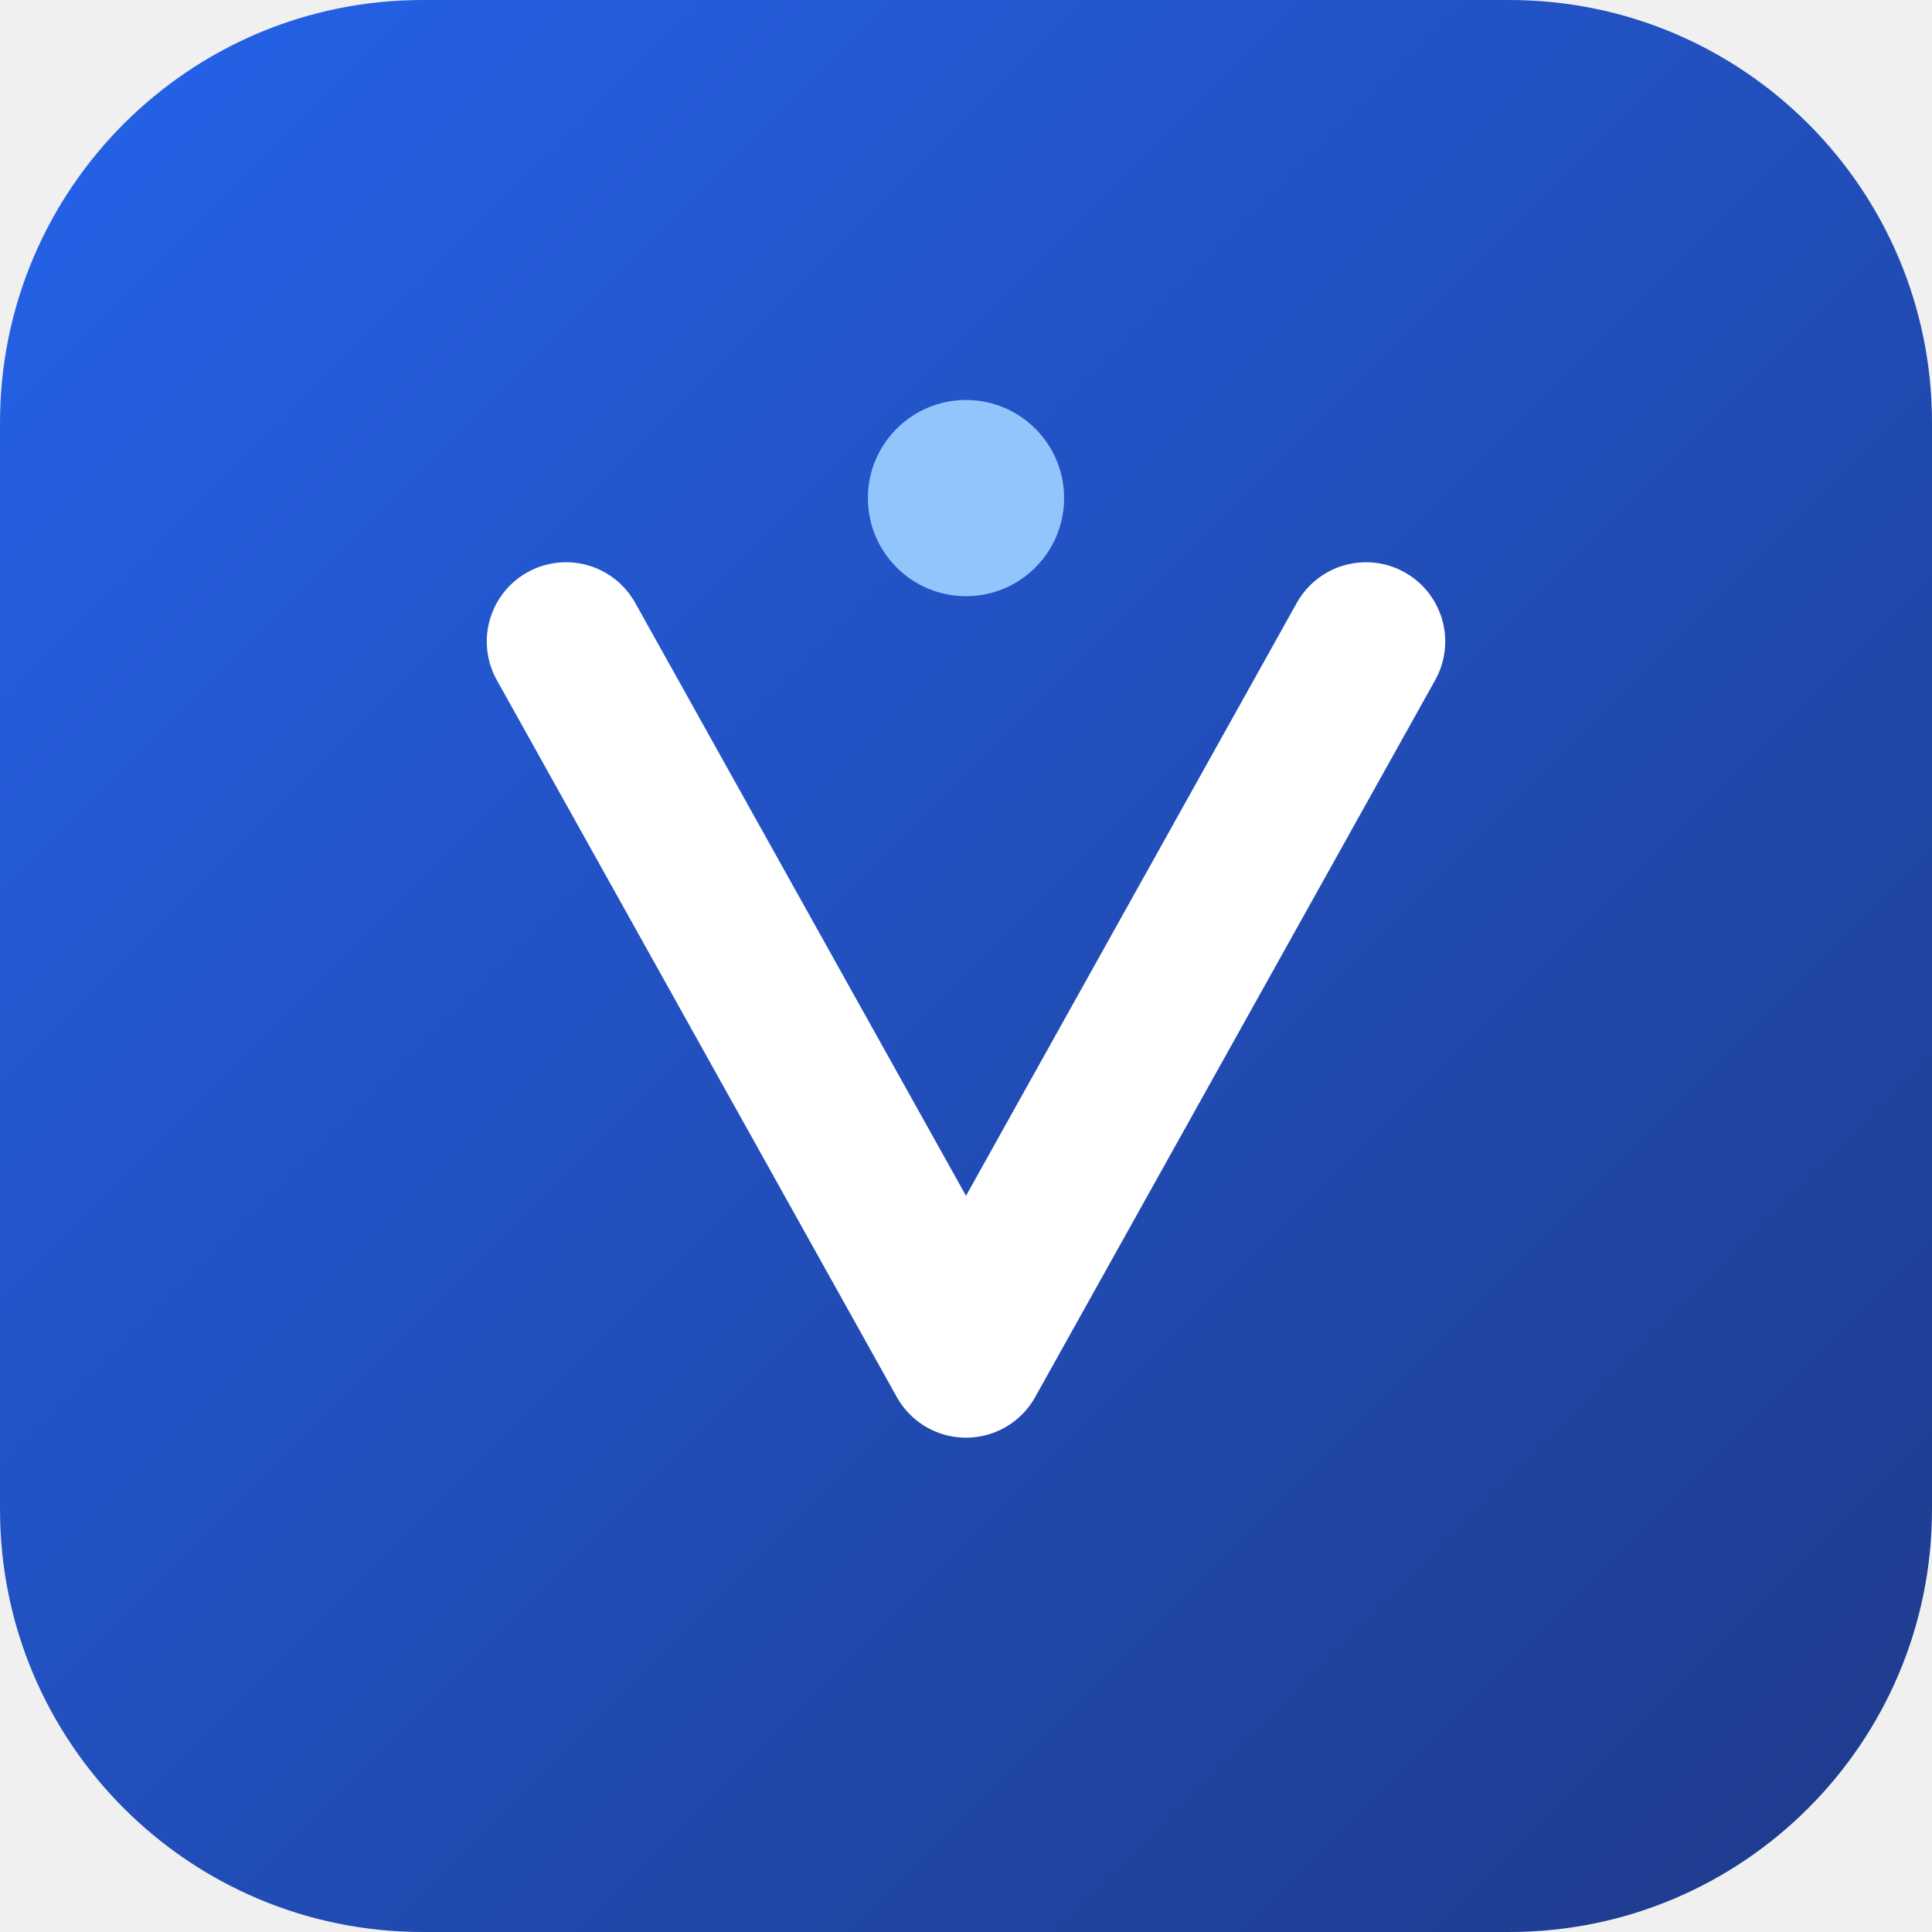
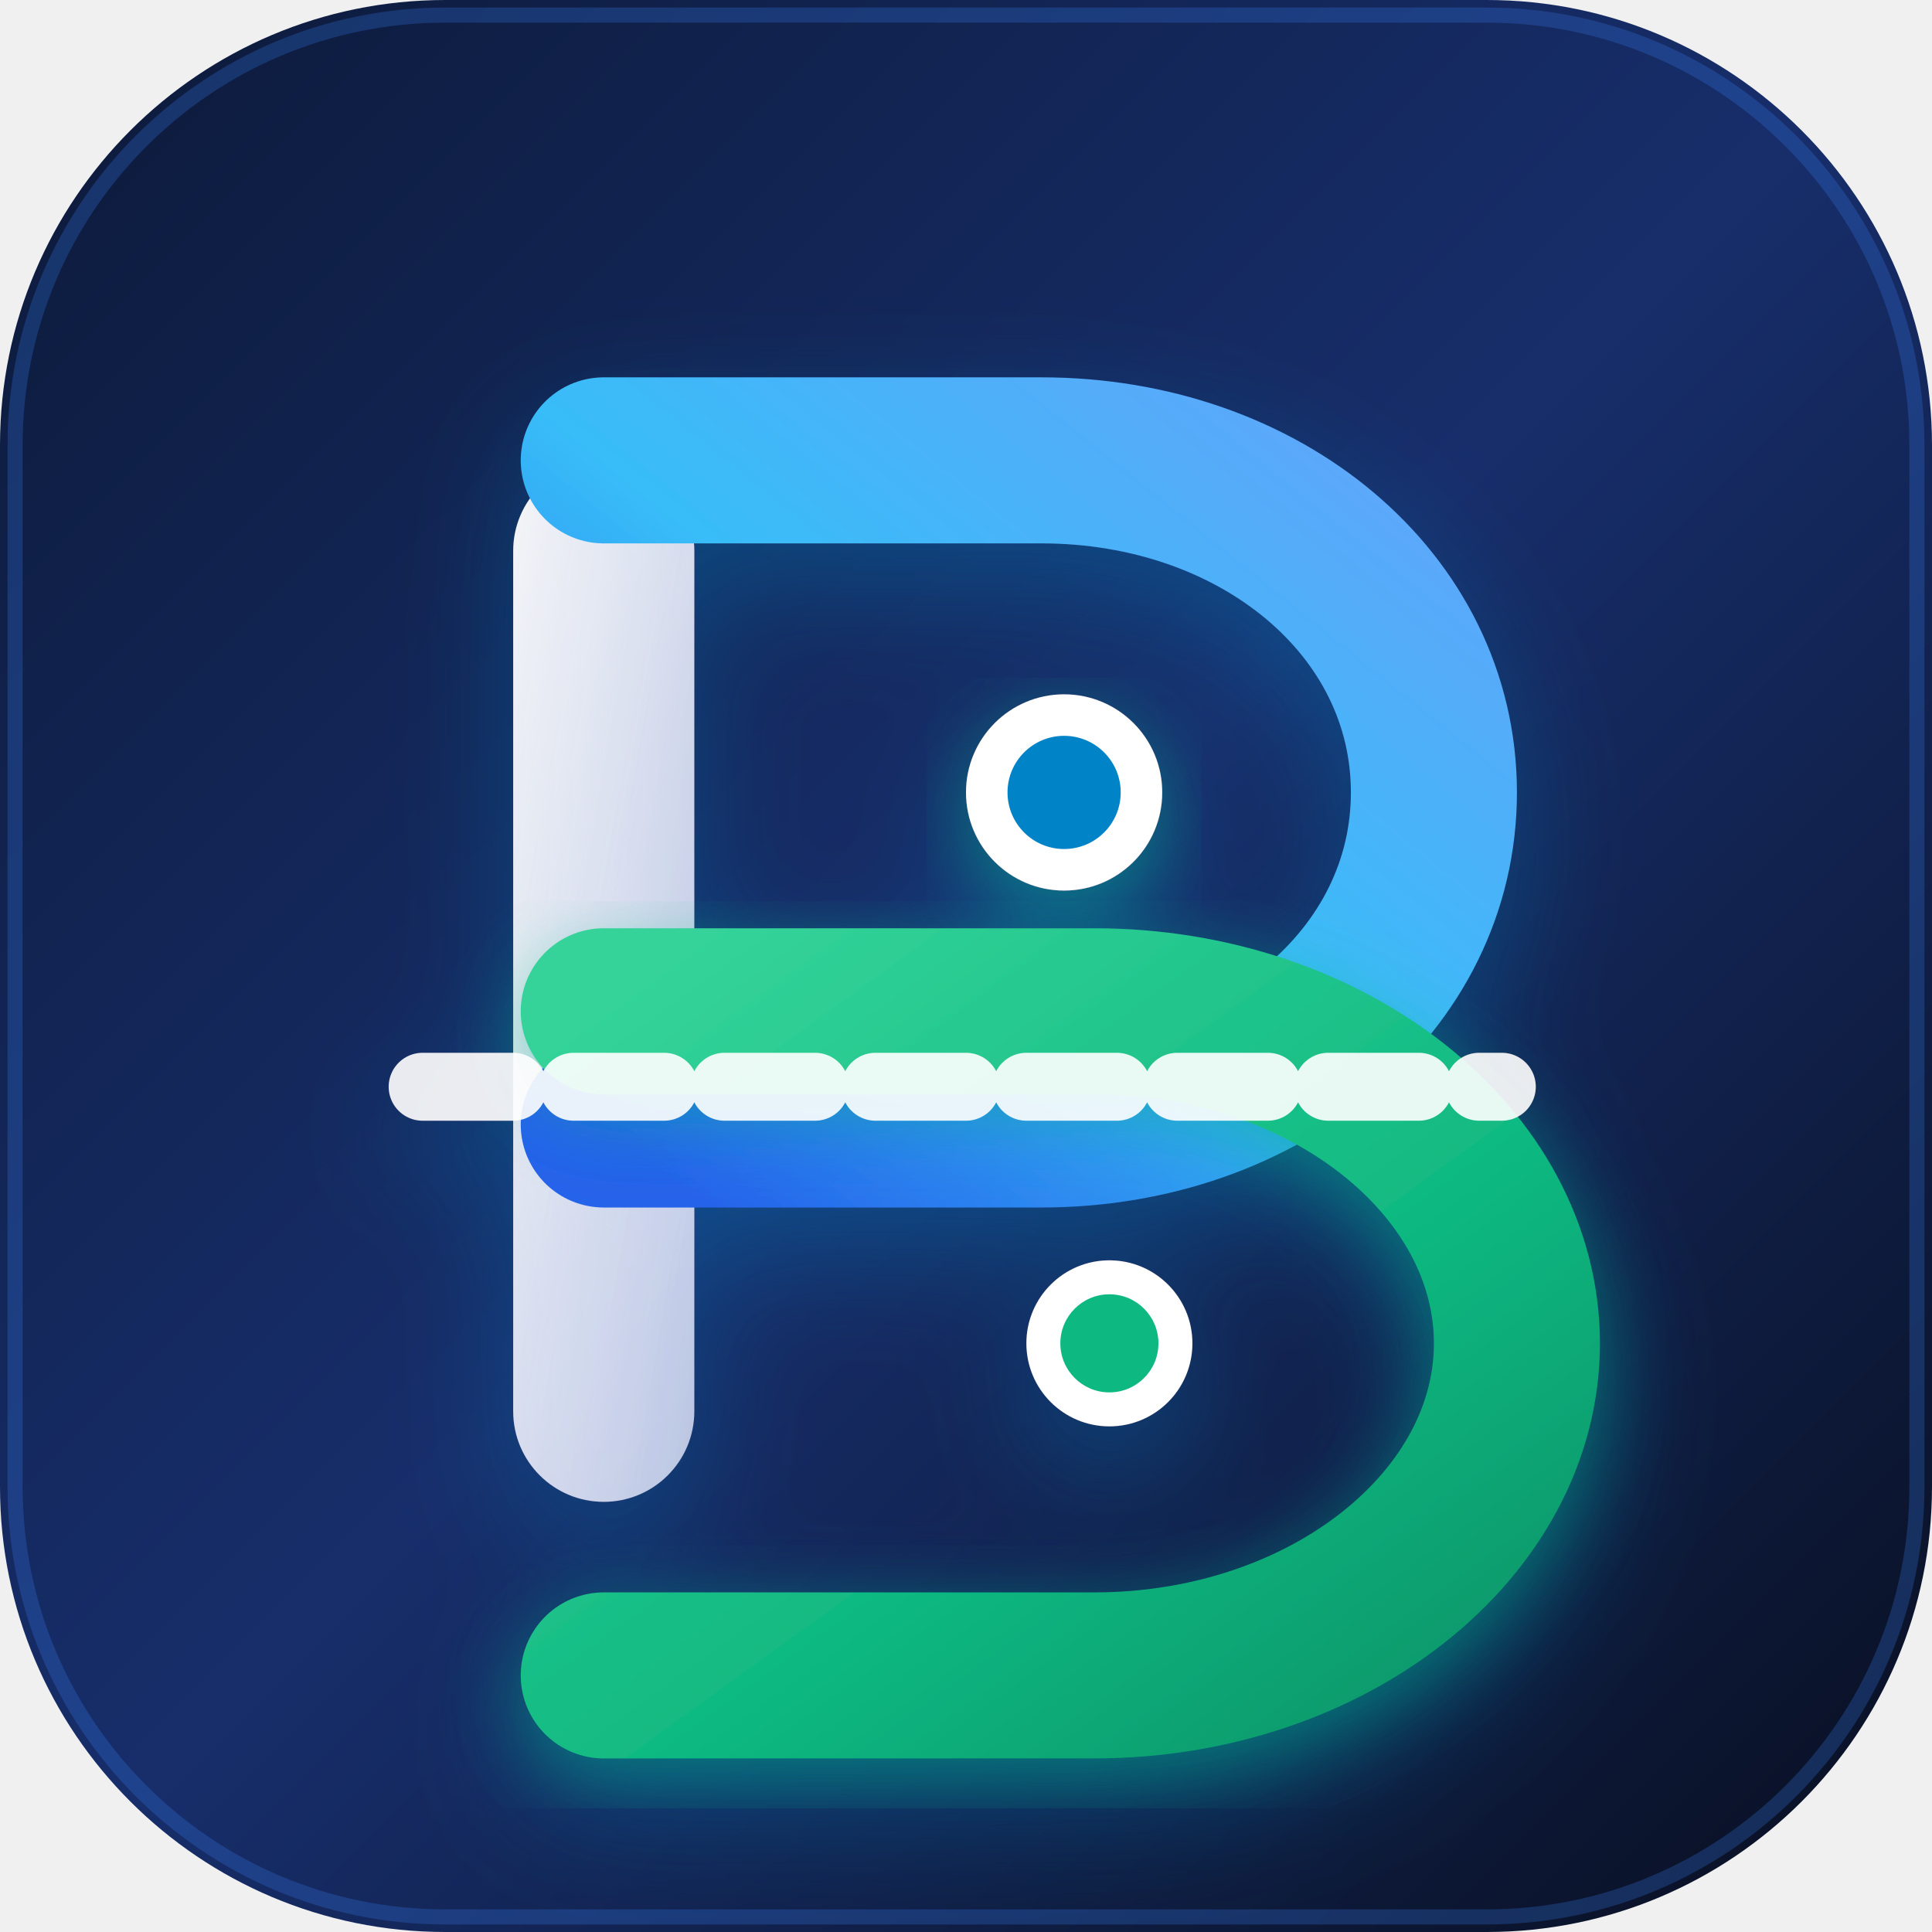
<svg xmlns="http://www.w3.org/2000/svg" viewBox="0 0 512 512" width="512" height="512">
  <defs>
-     <linearGradient id="g" x1="0" y1="0" x2="1" y2="1">
-       <stop offset="0" stop-color="#2563eb" />
-       <stop offset="1" stop-color="#1e3a8a" />
+     <linearGradient id="bscBg" x1="0%" y1="0%" x2="100%" y2="100%">
+       <stop offset="0%" stop-color="#0c1938" />
+       <stop offset="50%" stop-color="#172e6b" />
+       <stop offset="100%" stop-color="#080e1e" />
    </linearGradient>
+     <linearGradient id="fiberPrimary" x1="0%" y1="100%" x2="100%" y2="0%">
+       <stop offset="0%" stop-color="#2563eb" />
+       <stop offset="50%" stop-color="#38bdf8" />
+       <stop offset="100%" stop-color="#60a5fa" />
+     </linearGradient>
+     <linearGradient id="fiberAccent" x1="0%" y1="0%" x2="100%" y2="100%">
+       <stop offset="0%" stop-color="#34d399" />
+       <stop offset="60%" stop-color="#10b981" />
+       <stop offset="100%" stop-color="#059669" />
+     </linearGradient>
+     <linearGradient id="fiberWhite" x1="0%" y1="0%" x2="100%" y2="100%">
+       <stop offset="0%" stop-color="#ffffff" stop-opacity="0.95" />
+       <stop offset="100%" stop-color="#e0e7ff" stop-opacity="0.8" />
+     </linearGradient>
+     <filter id="softGlow" x="-20%" y="-20%" width="140%" height="140%">
+       <feDropShadow dx="0" dy="12" stdDeviation="16" flood-color="#0284c7" flood-opacity="0.35" />
+     </filter>
+     <filter id="emeraldGlow" x="-20%" y="-20%" width="140%" height="140%">
+       <feDropShadow dx="0" dy="6" stdDeviation="10" flood-color="#10b981" flood-opacity="0.45" />
+     </filter>
  </defs>
-   <rect width="512" height="512" rx="112" fill="url(#g)" />
-   <path d="M150 170l106 190 106-190" fill="none" stroke="#ffffff" stroke-width="42" stroke-linecap="round" stroke-linejoin="round" />
-   <circle cx="256" cy="132" r="26" fill="#93c5fd" />
+   <rect width="512" height="512" rx="118" fill="url(#bscBg)" />
+   <rect x="4" y="4" width="504" height="504" rx="114" fill="none" stroke="#3b82f6" stroke-opacity="0.25" stroke-width="4" />
+   <g filter="url(#softGlow)" transform="translate(0, 4)">
+     <rect x="136" y="118" width="48" height="276" rx="24" fill="url(#fiberWhite)" />
+     <path d="M160 118 H276 C334 118 380 156 380 206 C380 256 334 294 276 294 H160" fill="none" stroke="url(#fiberPrimary)" stroke-width="44" stroke-linecap="round" stroke-linejoin="round" />
+     <path d="M160 264 H290 C352 264 402 304 402 352 C402 400 352 440 290 440 H160" fill="none" stroke="url(#fiberAccent)" stroke-width="44" stroke-linecap="round" stroke-linejoin="round" filter="url(#emeraldGlow)" />
+     <path d="M112 284 C190 284 320 284 398 284" fill="none" stroke="#ffffff" stroke-width="18" stroke-linecap="round" stroke-dasharray="24 16" opacity="0.9" />
+     <circle cx="282" cy="206" r="26" fill="#ffffff" filter="url(#emeraldGlow)" />
+     <circle cx="282" cy="206" r="15" fill="#0284c7" />
+     <circle cx="294" cy="352" r="22" fill="#ffffff" />
+     <circle cx="294" cy="352" r="13" fill="#10b981" />
+   </g>
</svg>
